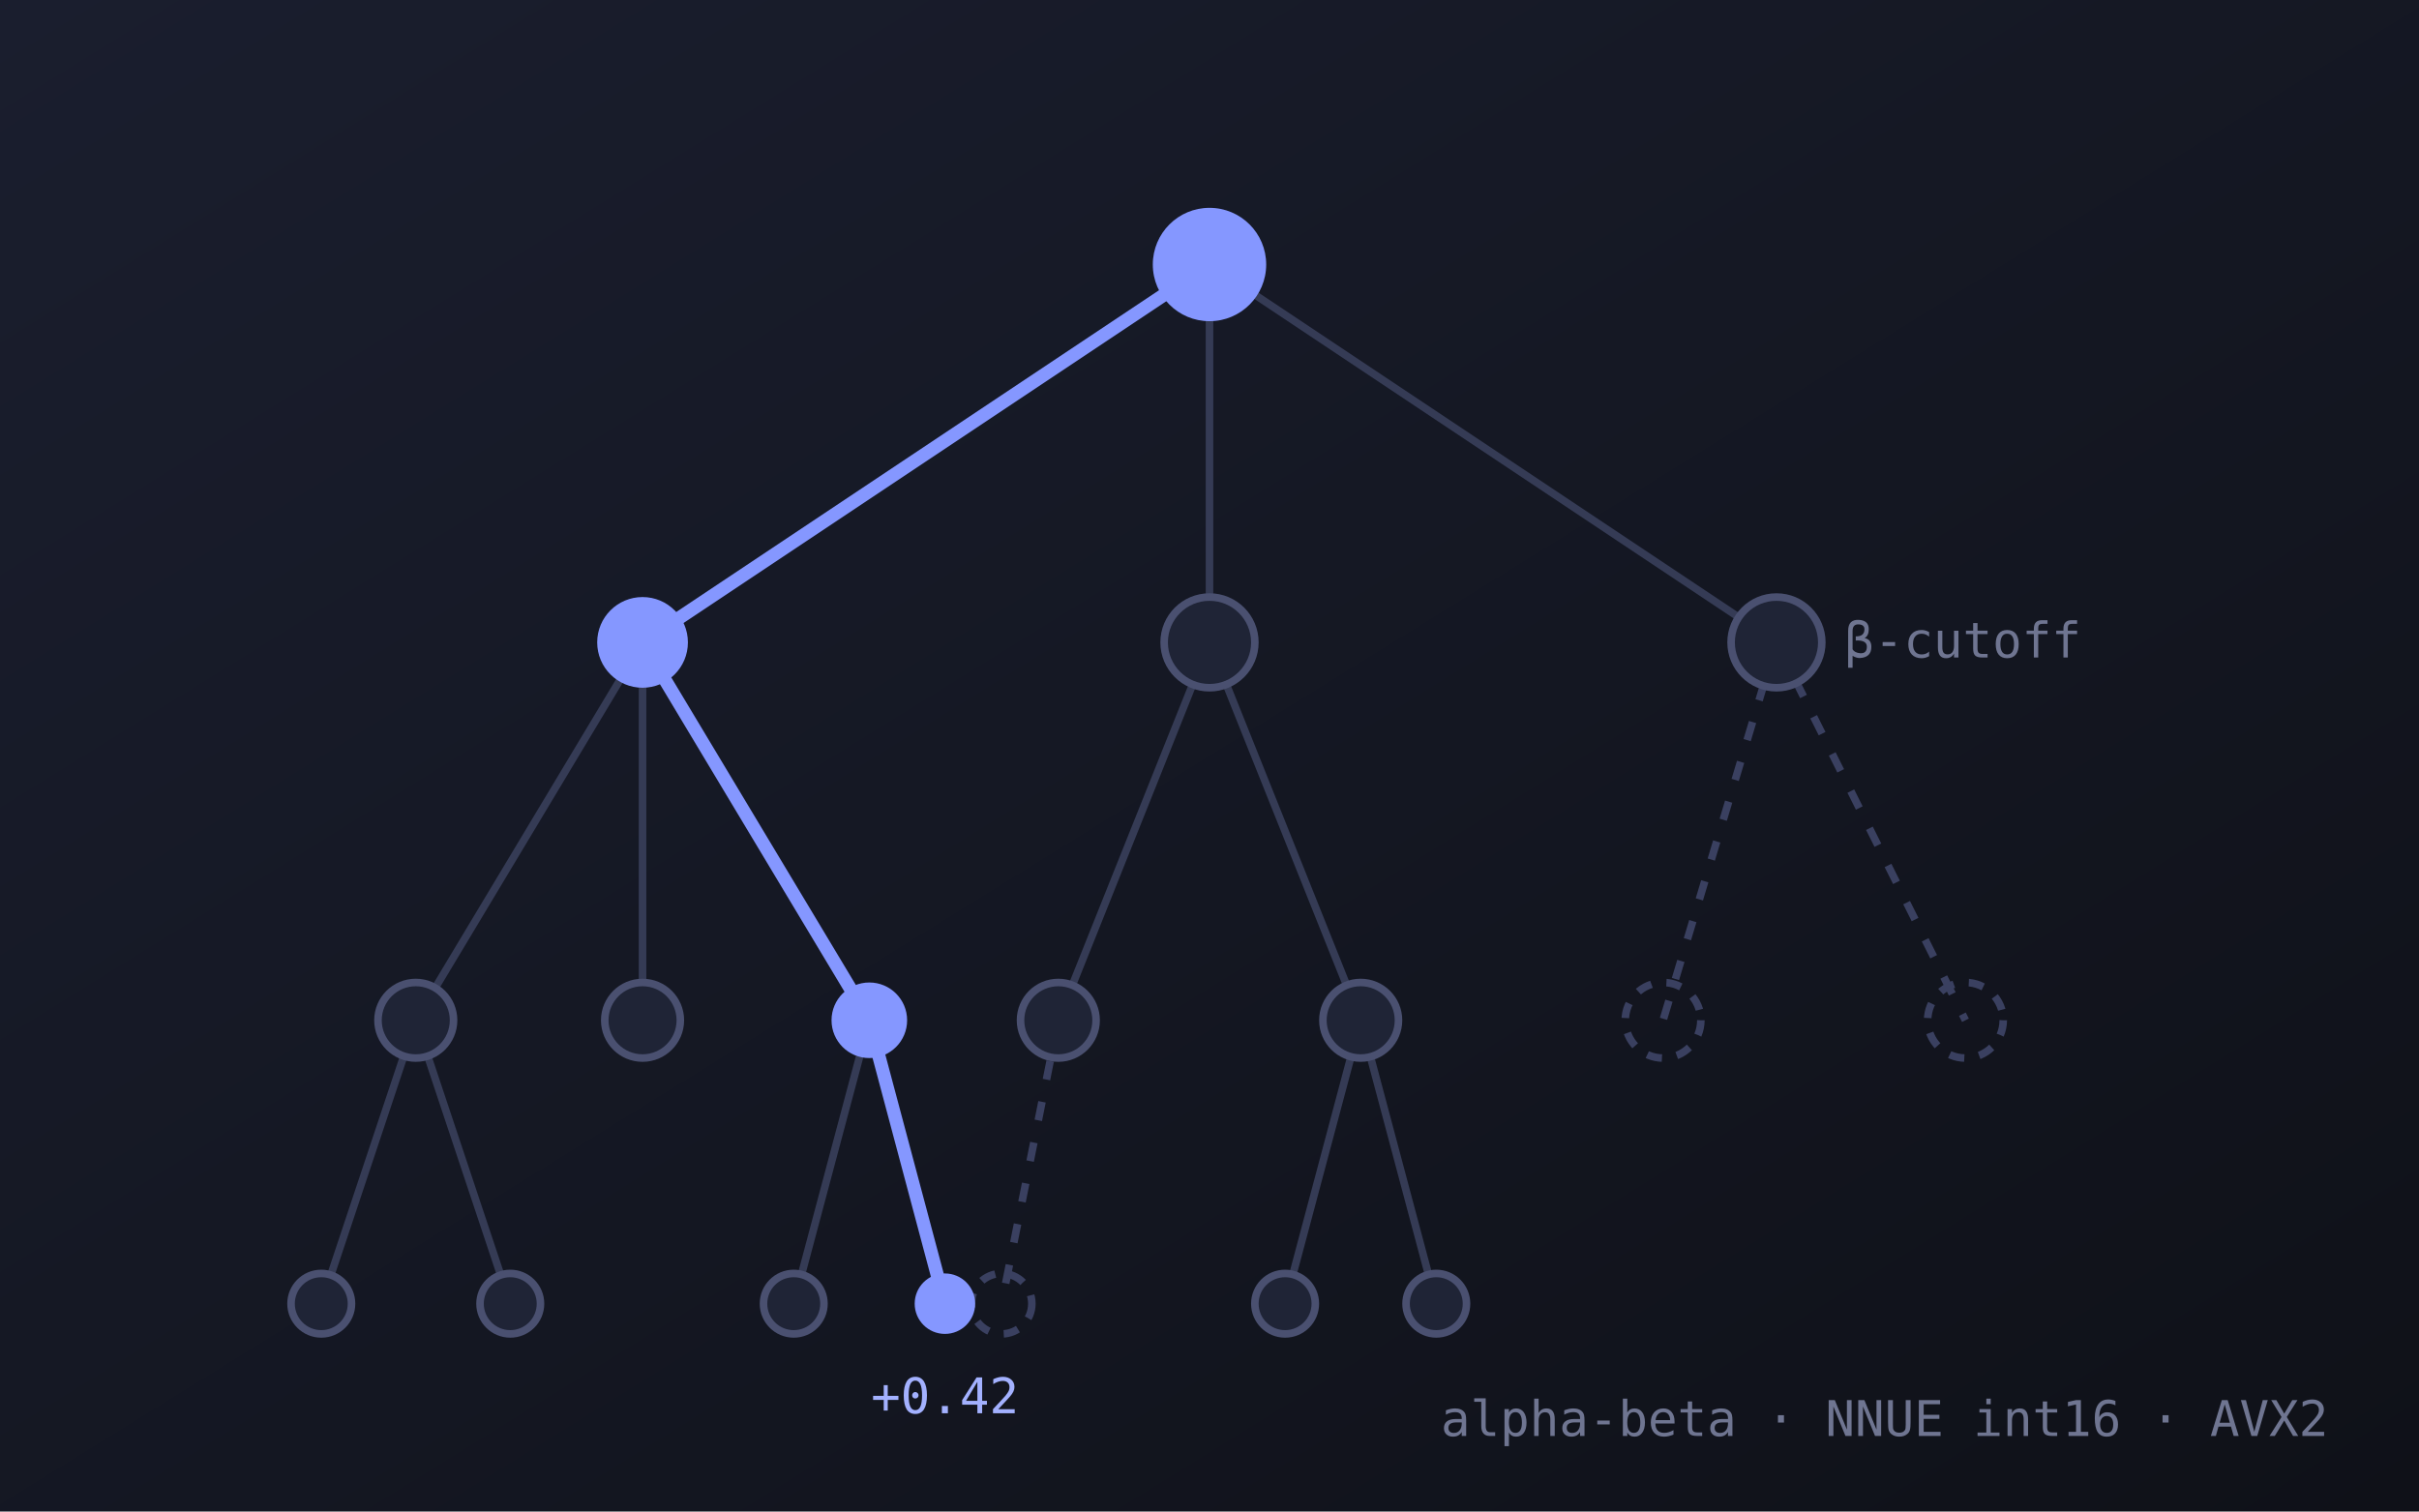
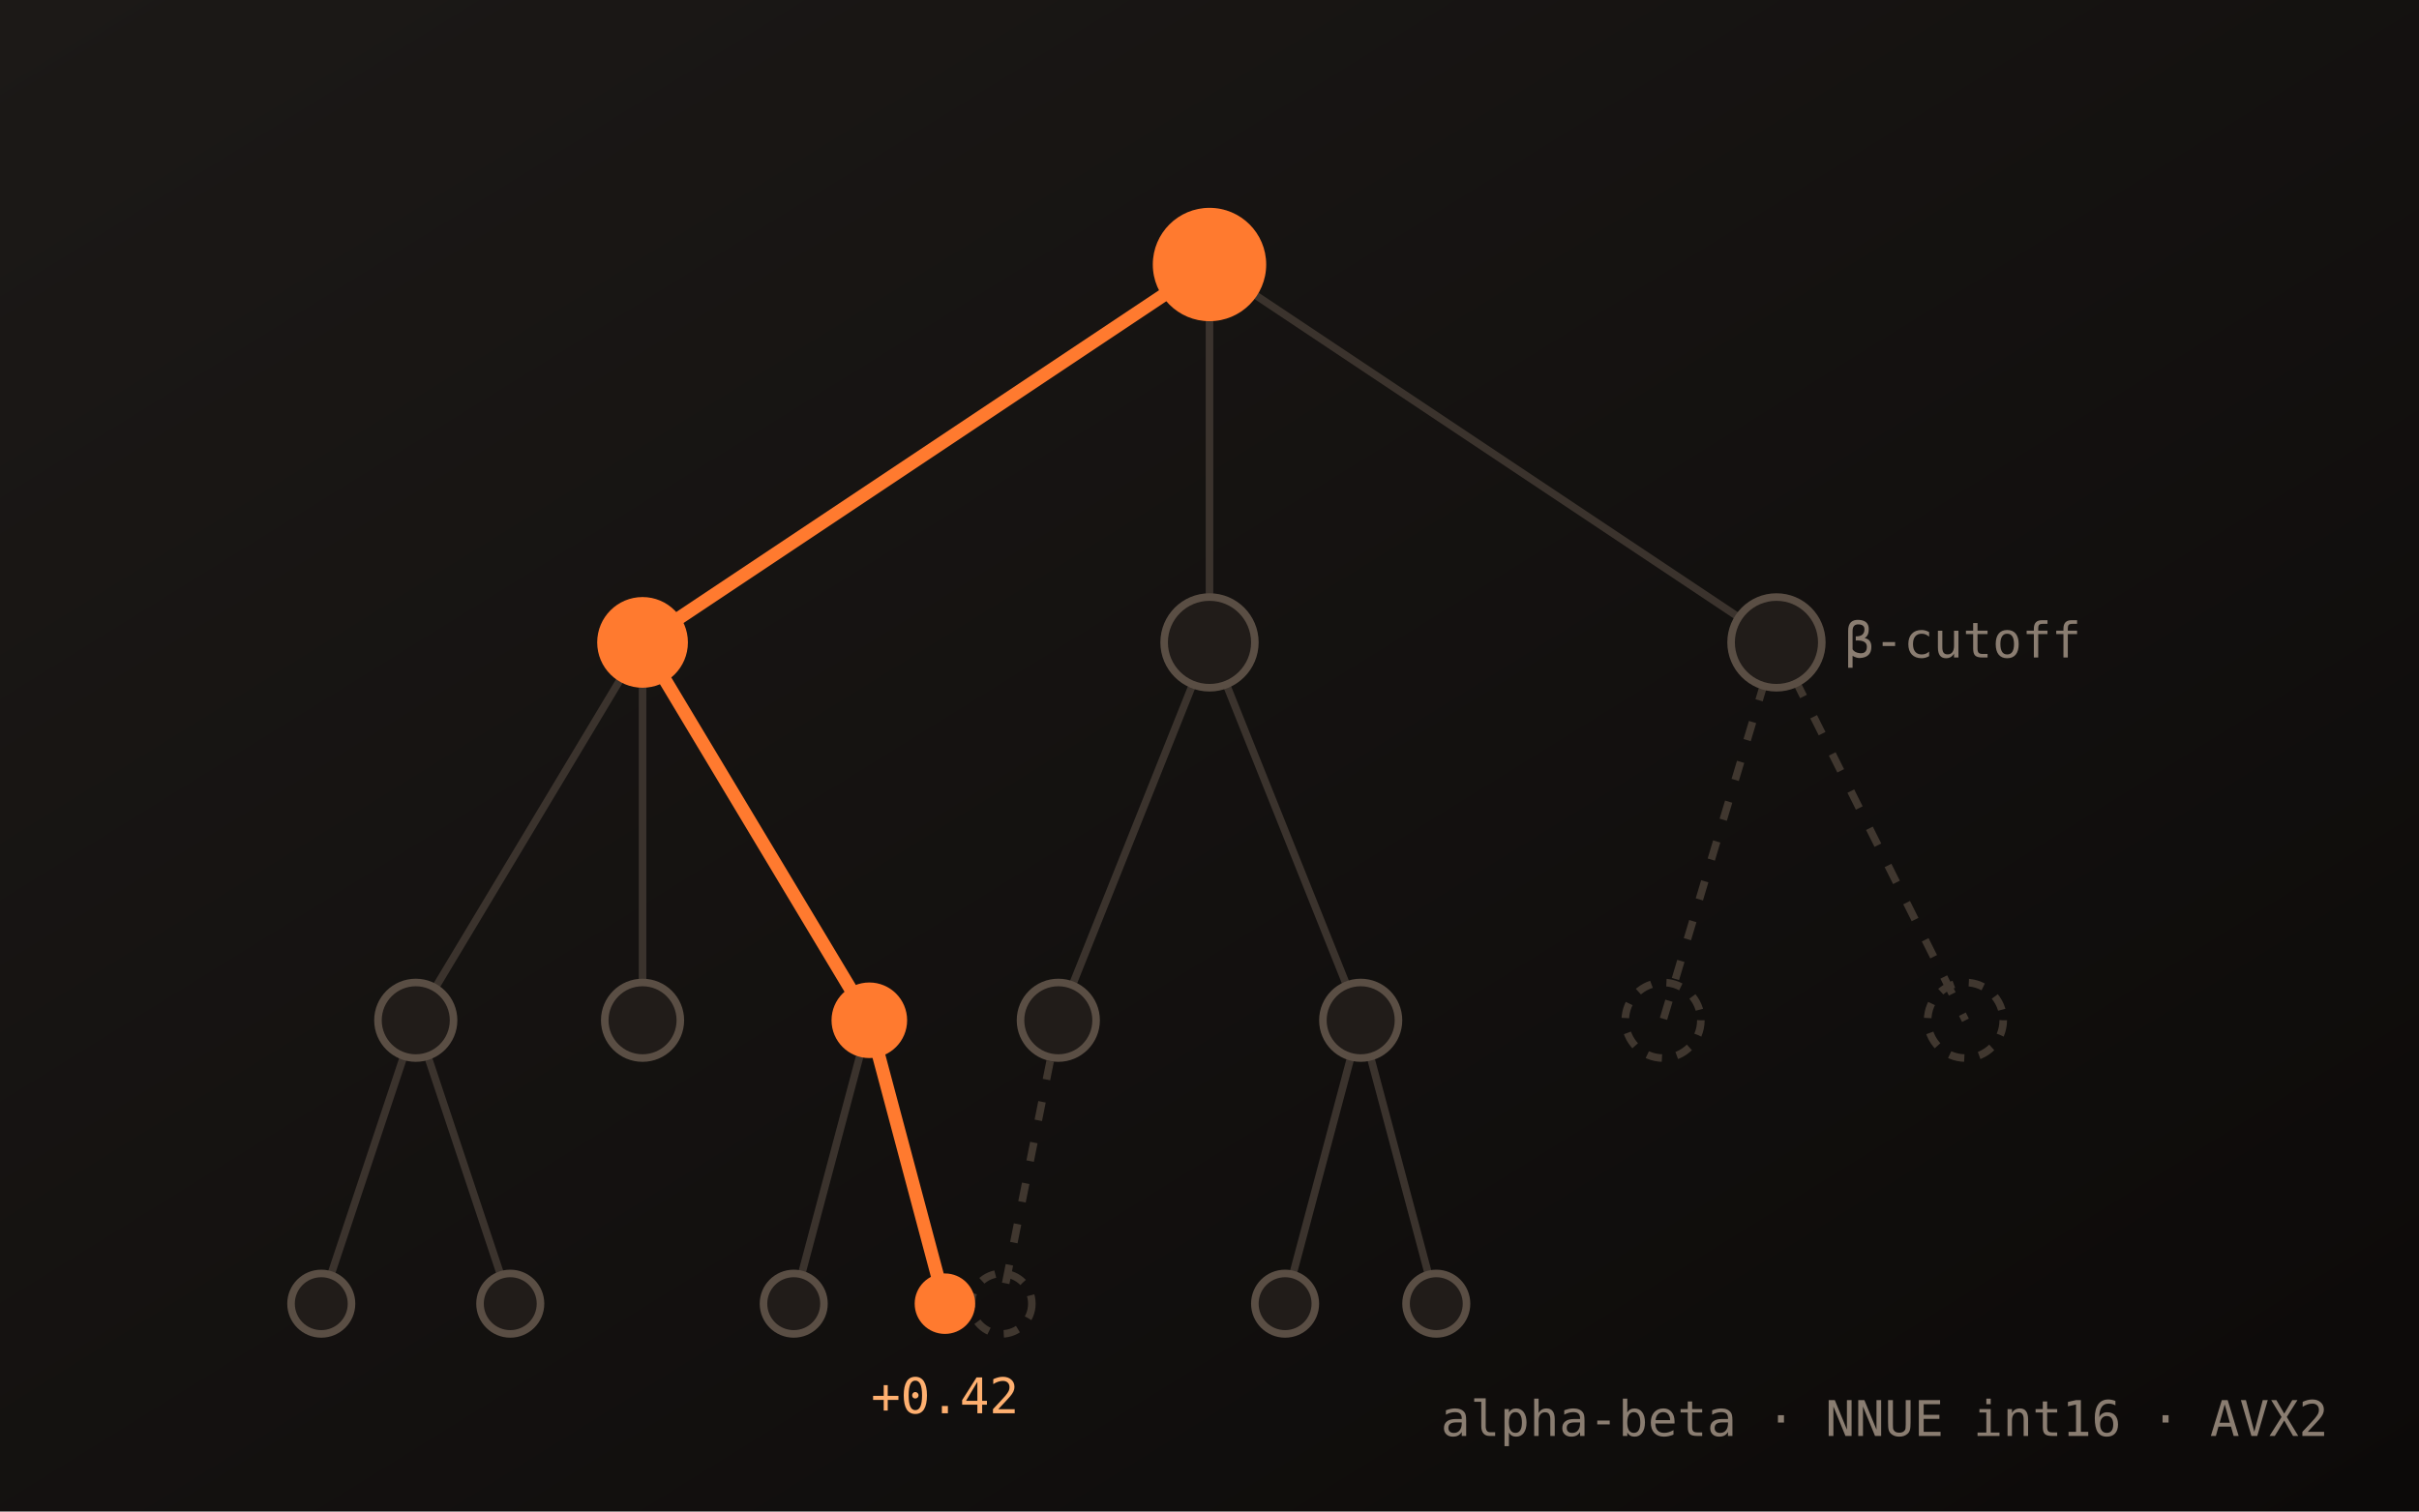
<svg viewBox="0 0 640 400" preserveAspectRatio="xMidYMid slice" aria-hidden="true" focusable="false">
  <defs>
    <linearGradient id="op-bg" x1="0" y1="0" x2="1" y2="1">
-       <stop offset="0" stop-color="#1a1e2e" />
-       <stop offset="1" stop-color="#0f1118" />
+       <stop offset="0" stop-color="#1c1917" />
+       <stop offset="1" stop-color="#0c0a09" />
    </linearGradient>
  </defs>
  <rect width="640" height="400" fill="url(#op-bg)" />
-   <g stroke="#353b55" stroke-width="2" fill="none">
+   <g stroke="#3b332d" stroke-width="2" fill="none">
    <path d="M320 70 170 170M320 70v100M320 70l150 100" />
    <path d="M170 170 110 270M170 170v100M170 170l60 100" />
    <path d="M320 170l-40 100M320 170l40 100" />
    <path d="M110 270 85 345M110 270l25 75M230 270l-20 75M230 270l20 75M360 270l-20 75M360 270l20 75" />
  </g>
-   <g stroke="#3a4060" stroke-width="2" fill="none" stroke-dasharray="5 6">
+   <g stroke="#40372f" stroke-width="2" fill="none" stroke-dasharray="5 6">
    <path d="M470 170l-30 100M470 170l50 100M280 270l-15 75" />
  </g>
-   <g stroke="#8597ff" stroke-width="3.5" fill="none" stroke-linecap="round">
+   <g stroke="#ff7a2f" stroke-width="3.5" fill="none" stroke-linecap="round">
    <path d="M320 70 170 170l60 100 20 75" />
  </g>
-   <g fill="#1f2436" stroke="#4a5070" stroke-width="2">
+   <g fill="#211c19" stroke="#5a4e44" stroke-width="2">
    <circle cx="320" cy="170" r="12" />
    <circle cx="470" cy="170" r="12" />
    <circle cx="110" cy="270" r="10" />
    <circle cx="170" cy="270" r="10" />
    <circle cx="280" cy="270" r="10" />
    <circle cx="360" cy="270" r="10" />
    <circle cx="85" cy="345" r="8" />
    <circle cx="135" cy="345" r="8" />
    <circle cx="210" cy="345" r="8" />
    <circle cx="340" cy="345" r="8" />
    <circle cx="380" cy="345" r="8" />
  </g>
-   <g fill="none" stroke="#3a4060" stroke-width="2" stroke-dasharray="4 4">
+   <g fill="none" stroke="#40372f" stroke-width="2" stroke-dasharray="4 4">
    <circle cx="440" cy="270" r="10" />
    <circle cx="520" cy="270" r="10" />
    <circle cx="265" cy="345" r="8" />
  </g>
-   <g fill="#8597ff">
+   <g fill="#ff7a2f">
    <circle cx="320" cy="70" r="15" />
    <circle cx="170" cy="170" r="12" />
    <circle cx="230" cy="270" r="10" />
    <circle cx="250" cy="345" r="8" />
  </g>
  <g font-family="Plex Mono, monospace" font-size="13">
-     <text x="488" y="174" fill="#6f7591">β-cutoff</text>
-     <text x="250" y="374" fill="#a3b1ff" text-anchor="middle">+0.42</text>
-     <text x="616" y="380" fill="#6f7591" text-anchor="end">alpha-beta · NNUE int16 · AVX2</text>
+     <text x="488" y="174" fill="#8a7d71">β-cutoff</text>
+     <text x="250" y="374" fill="#ffb070" text-anchor="middle">+0.42</text>
+     <text x="616" y="380" fill="#8a7d71" text-anchor="end">alpha-beta · NNUE int16 · AVX2</text>
  </g>
</svg>
